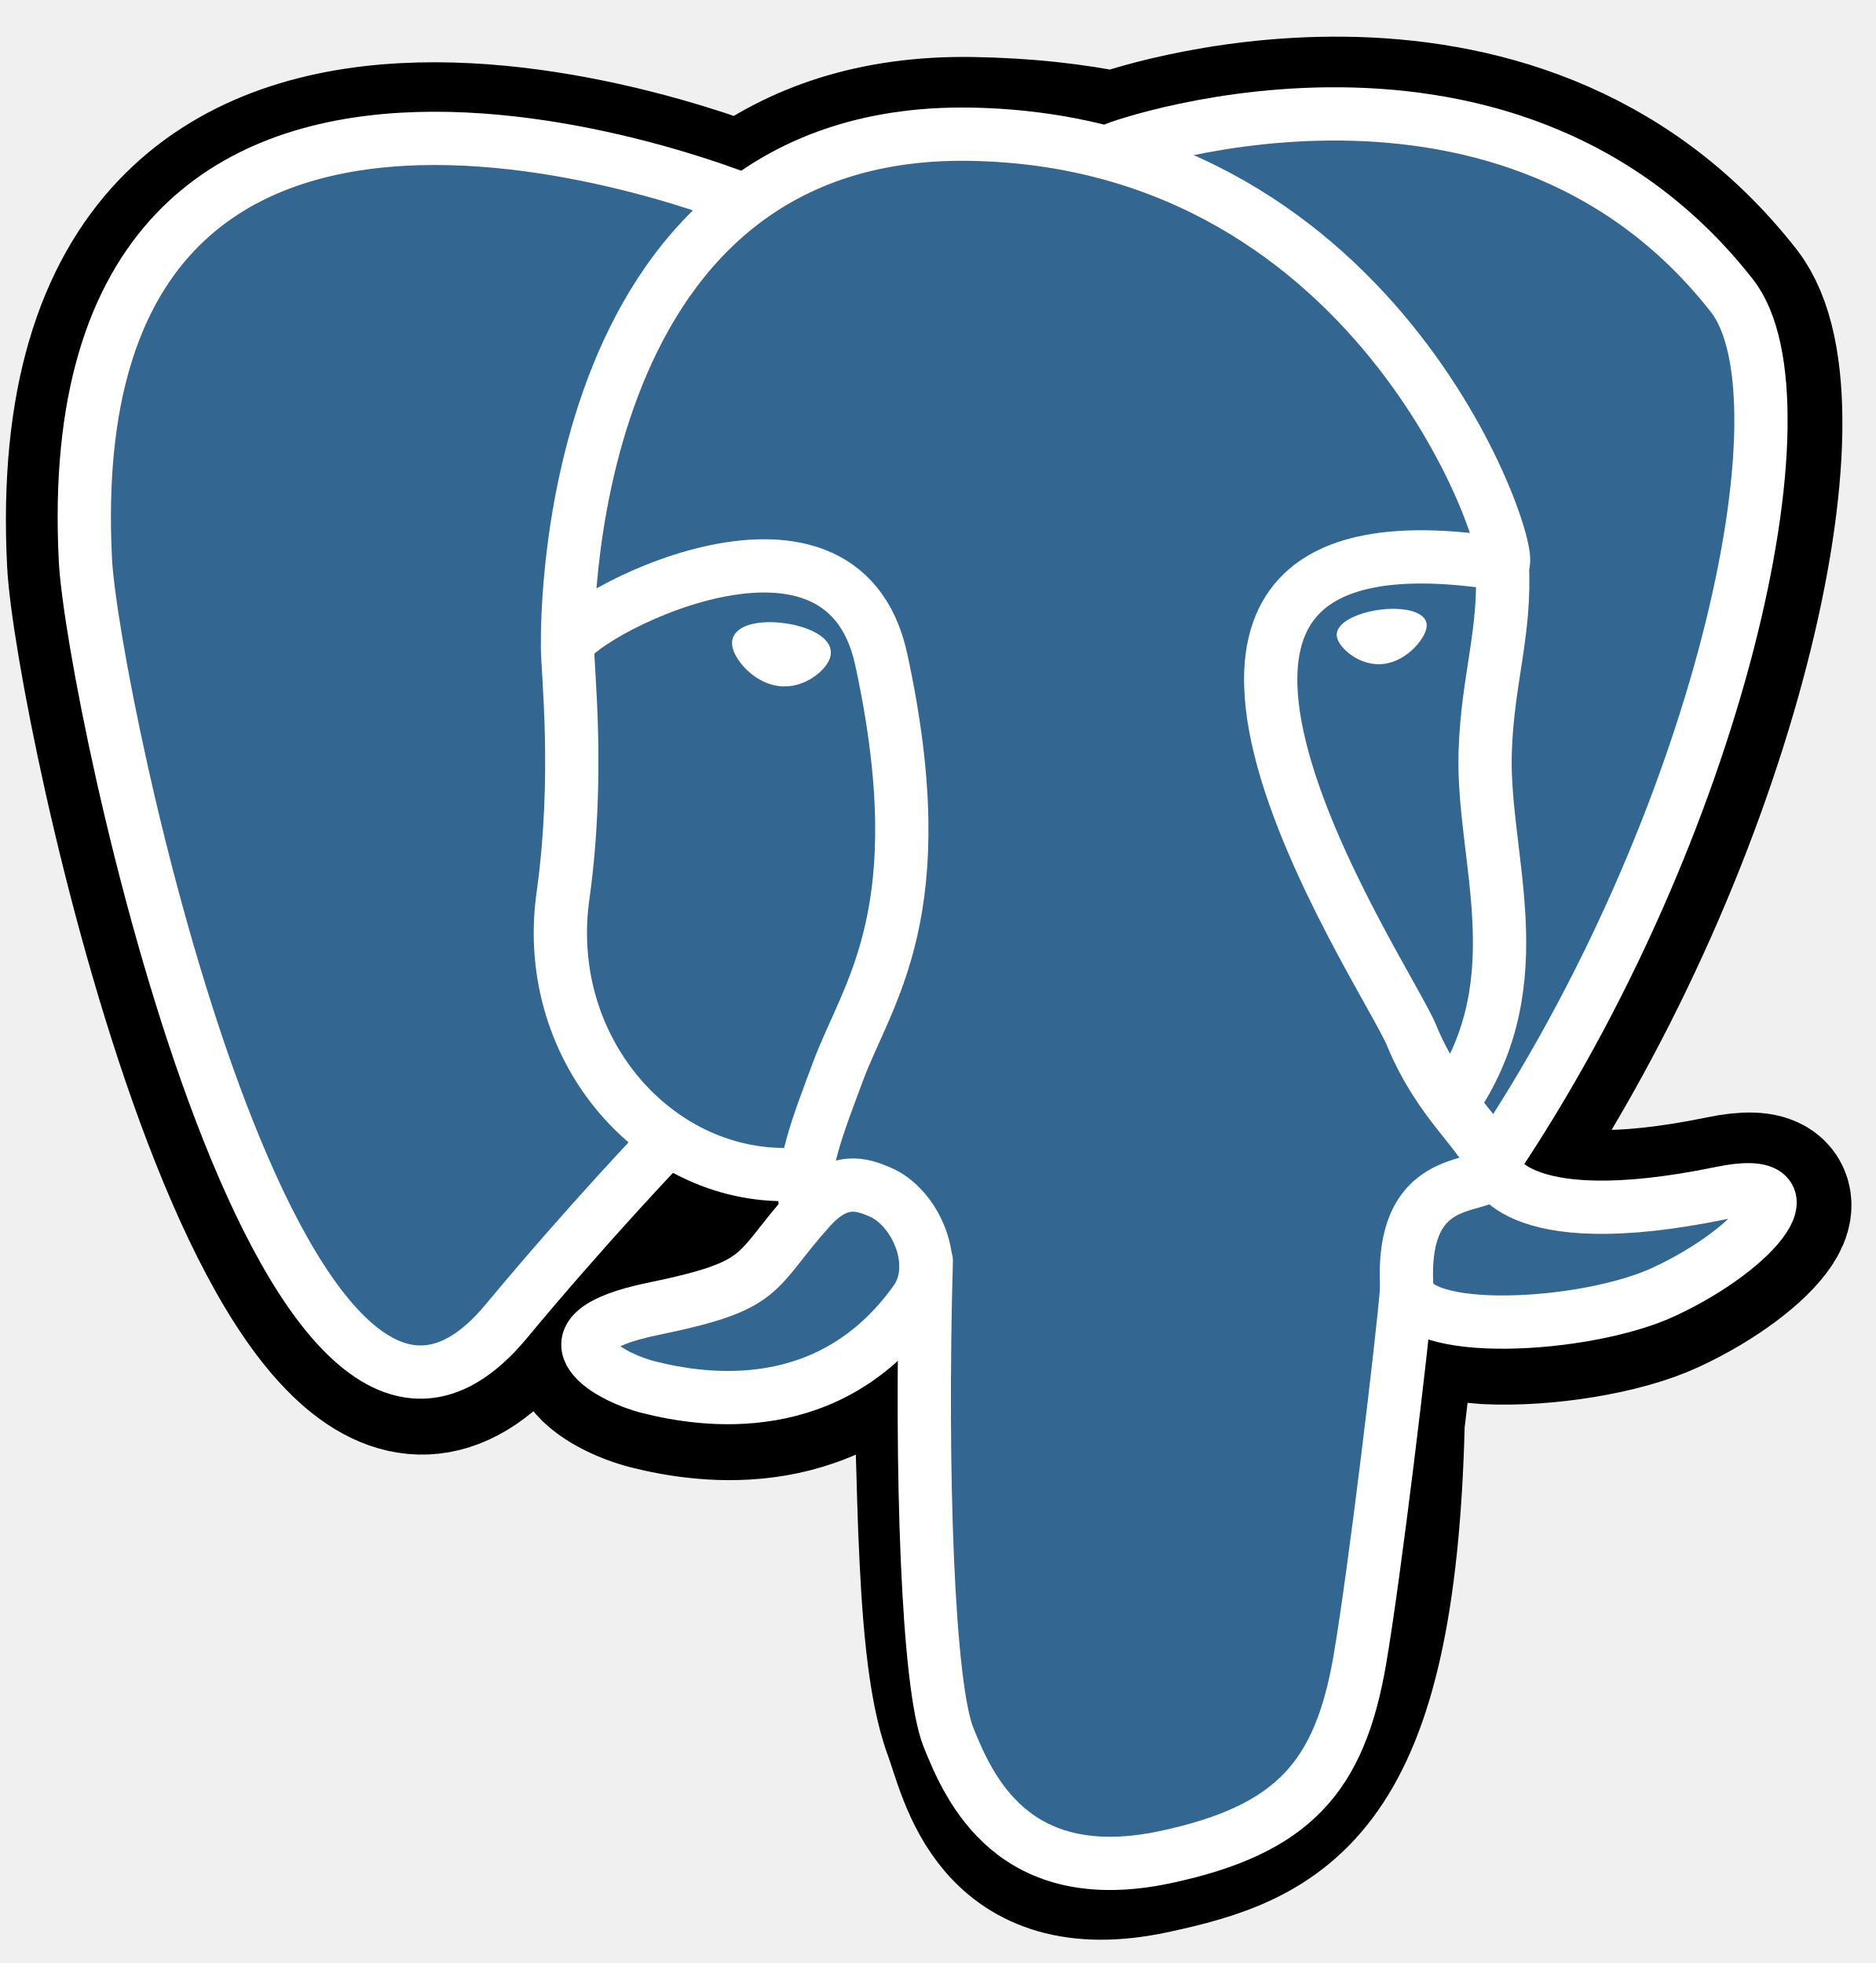
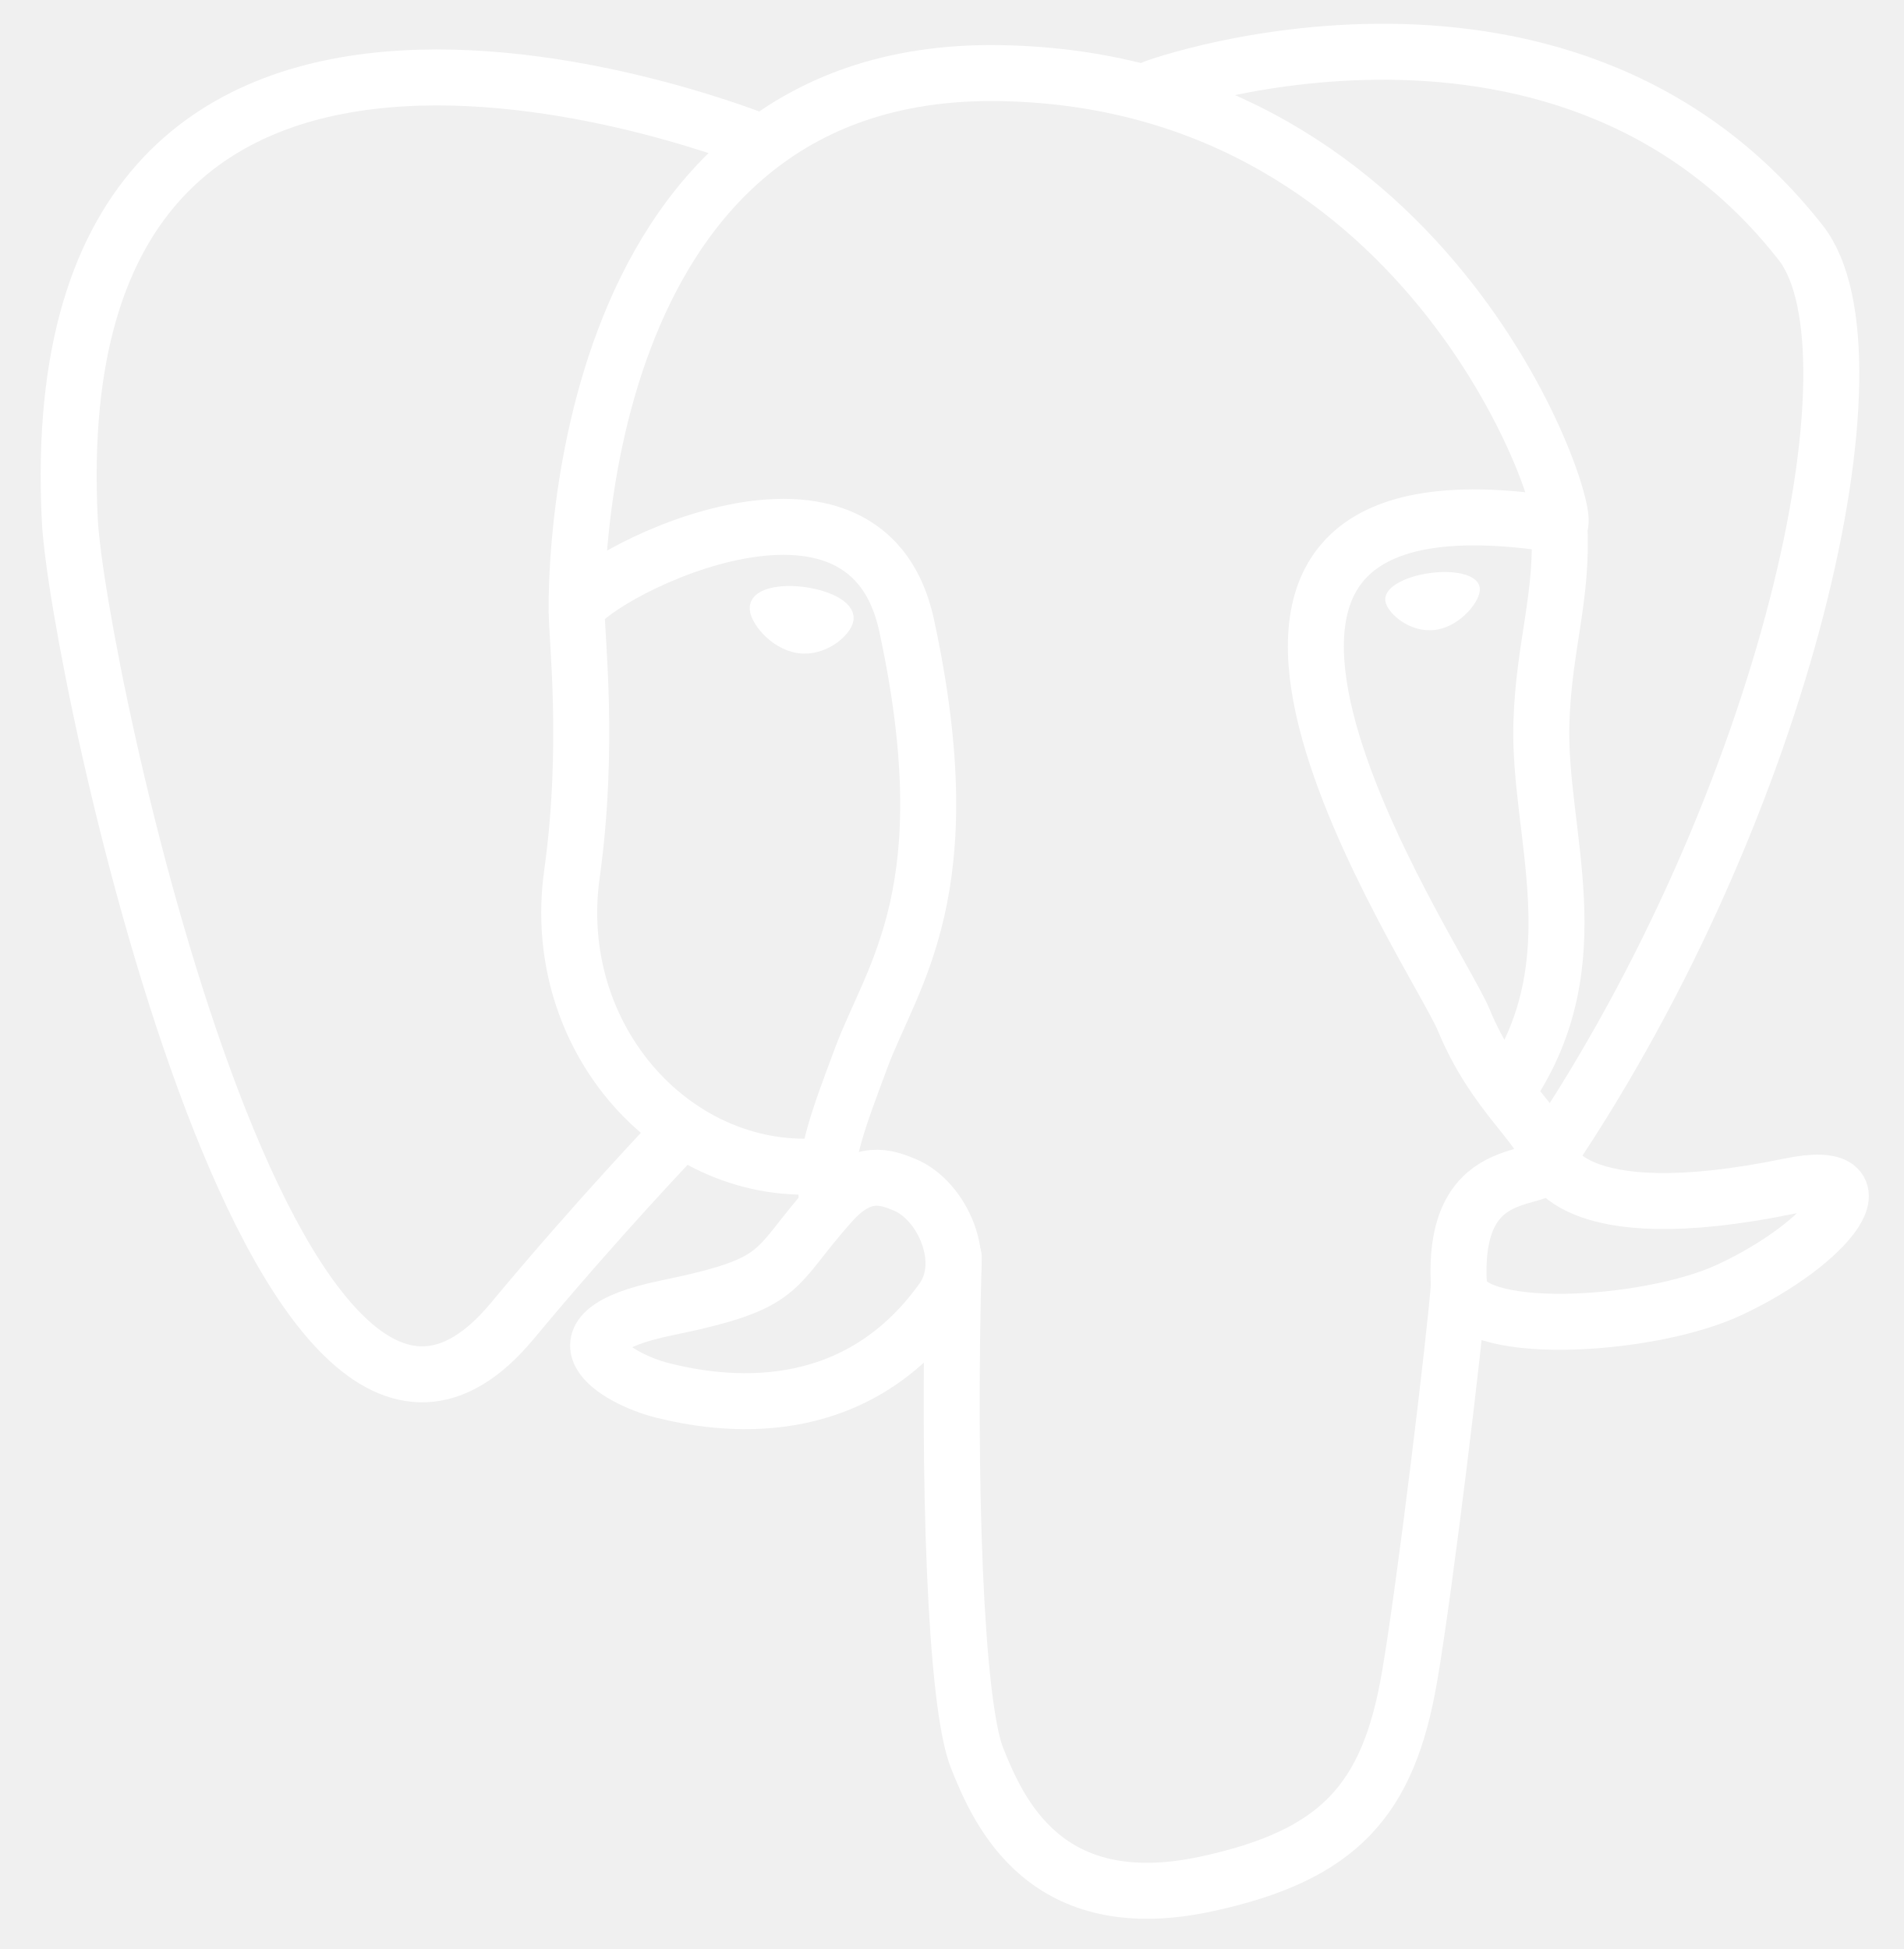
- <svg xmlns="http://www.w3.org/2000/svg" width="43" height="45" viewBox="0 0 43 45" fill="none">
-   <path d="M31.744 32.598C32.022 30.287 31.938 29.948 33.66 30.322L34.097 30.36C35.421 30.421 37.153 30.148 38.171 29.675C40.361 28.659 41.66 26.962 39.5 27.408C34.574 28.424 34.235 26.756 34.235 26.756C39.437 19.037 41.612 9.239 39.735 6.84C34.615 0.298 25.753 3.392 25.604 3.472L25.557 3.481C24.584 3.279 23.494 3.158 22.27 3.138C20.041 3.102 18.349 3.723 17.066 4.696C17.066 4.696 1.256 -1.817 1.992 12.888C2.148 16.016 6.476 36.558 11.637 30.353C13.523 28.084 15.346 26.166 15.346 26.166C16.252 26.767 17.335 27.074 18.472 26.964L18.56 26.889C18.532 27.171 18.544 27.446 18.595 27.772C17.266 29.258 17.656 29.519 14.998 30.066C12.309 30.62 13.889 31.607 14.92 31.865C16.171 32.178 19.064 32.621 21.019 29.884L20.941 30.196C21.463 30.614 21.428 33.196 21.502 35.04C21.576 36.885 21.699 38.606 22.075 39.621C22.451 40.636 22.895 43.251 26.389 42.502C29.308 41.876 31.541 40.975 31.744 32.598" fill="black" />
-   <path d="M31.744 32.598C32.022 30.287 31.938 29.948 33.66 30.322L34.097 30.36C35.421 30.421 37.153 30.148 38.171 29.675C40.361 28.659 41.66 26.962 39.5 27.408C34.574 28.424 34.235 26.756 34.235 26.756C39.437 19.037 41.612 9.239 39.735 6.84C34.615 0.298 25.753 3.392 25.604 3.472L25.557 3.481C24.584 3.279 23.494 3.158 22.27 3.138C20.041 3.102 18.349 3.723 17.066 4.696C17.066 4.696 1.256 -1.817 1.992 12.888C2.148 16.016 6.476 36.558 11.637 30.353C13.523 28.084 15.346 26.166 15.346 26.166C16.252 26.767 17.335 27.074 18.472 26.964L18.56 26.889C18.532 27.171 18.544 27.446 18.595 27.772C17.266 29.258 17.656 29.519 14.998 30.066C12.309 30.62 13.889 31.607 14.92 31.865C16.171 32.178 19.064 32.621 21.019 29.884L20.941 30.196C21.463 30.614 21.428 33.196 21.502 35.04C21.576 36.885 21.699 38.606 22.075 39.621C22.451 40.636 22.895 43.251 26.389 42.502C29.308 41.876 31.541 40.975 31.744 32.598" stroke="black" stroke-width="3.663" />
-   <path d="M39.5 27.407C34.573 28.424 34.234 26.756 34.234 26.756C39.437 19.036 41.611 9.238 39.735 6.84C34.615 0.298 25.752 3.392 25.604 3.472L25.557 3.481C24.583 3.279 23.494 3.158 22.269 3.138C20.04 3.102 18.349 3.723 17.066 4.696C17.066 4.696 1.255 -1.817 1.991 12.887C2.147 16.016 6.474 36.558 11.636 30.353C13.522 28.084 15.345 26.166 15.345 26.166C16.25 26.767 17.334 27.074 18.471 26.964L18.559 26.889C18.531 27.171 18.544 27.446 18.594 27.772C17.265 29.258 17.655 29.519 14.997 30.066C12.308 30.62 13.888 31.607 14.919 31.865C16.17 32.178 19.063 32.621 21.018 29.884L20.94 30.196C21.461 30.614 21.827 32.911 21.766 34.993C21.704 37.075 21.663 38.505 22.074 39.621C22.485 40.738 22.894 43.25 26.388 42.502C29.308 41.876 30.821 40.255 31.031 37.55C31.181 35.627 31.519 35.911 31.54 34.192L31.811 33.378C32.124 30.772 31.861 29.931 33.66 30.322L34.097 30.36C35.421 30.421 37.154 30.147 38.171 29.675C40.361 28.658 41.659 26.961 39.5 27.407H39.5Z" fill="#336791" />
-   <path d="M21.232 28.902C21.096 33.752 21.266 38.636 21.74 39.823C22.215 41.01 23.232 43.319 26.726 42.57C29.645 41.944 30.708 40.733 31.169 38.059C31.508 36.092 32.163 30.629 32.247 29.51" stroke="white" stroke-width="1.221" stroke-linecap="round" stroke-linejoin="round" />
-   <path d="M17.042 4.588C17.042 4.588 1.221 -1.878 1.957 12.826C2.113 15.955 6.441 36.498 11.602 30.293C13.488 28.023 15.194 26.244 15.194 26.244" stroke="white" stroke-width="1.221" stroke-linecap="round" stroke-linejoin="round" />
-   <path d="M25.587 3.408C25.039 3.579 34.387 -0.01 39.7 6.779C41.577 9.177 39.402 18.976 34.2 26.695" stroke="white" stroke-width="1.221" stroke-linecap="round" stroke-linejoin="round" />
-   <path d="M34.201 26.695C34.201 26.695 34.54 28.364 39.468 27.347C41.626 26.901 40.327 28.598 38.138 29.615C36.341 30.449 32.312 30.662 32.246 29.51C32.077 26.537 34.367 27.44 34.202 26.695C34.052 26.024 33.028 25.366 32.351 23.723C31.759 22.29 24.241 11.299 34.436 12.931C34.809 12.854 31.777 3.234 22.236 3.077C12.697 2.921 13.01 14.808 13.01 14.808" stroke="white" stroke-width="1.221" stroke-linecap="round" stroke-linejoin="bevel" />
-   <path d="M18.56 27.712C17.23 29.197 17.621 29.458 14.963 30.006C12.273 30.56 13.853 31.547 14.885 31.804C16.135 32.117 19.029 32.56 20.983 29.823C21.579 28.989 20.98 27.66 20.162 27.321C19.767 27.157 19.239 26.952 18.56 27.712V27.712Z" stroke="white" stroke-width="1.221" stroke-linecap="round" stroke-linejoin="round" />
-   <path d="M18.472 27.686C18.338 26.812 18.759 25.773 19.211 24.557C19.889 22.733 21.453 20.908 20.201 15.121C19.269 10.808 13.012 14.223 13.008 14.808C13.005 15.393 13.291 17.772 12.904 20.543C12.398 24.158 15.205 27.216 18.436 26.904" stroke="white" stroke-width="1.221" stroke-linecap="round" stroke-linejoin="round" />
-   <path d="M16.984 14.72C16.956 14.92 17.349 15.453 17.863 15.524C18.376 15.596 18.814 15.179 18.842 14.98C18.87 14.78 18.477 14.56 17.963 14.489C17.45 14.417 17.011 14.521 16.984 14.72H16.984Z" fill="white" stroke="white" stroke-width="0.407" />
-   <path d="M32.601 14.313C32.629 14.513 32.235 15.046 31.721 15.117C31.209 15.188 30.77 14.772 30.742 14.572C30.714 14.373 31.108 14.153 31.621 14.081C32.134 14.01 32.573 14.114 32.601 14.313V14.313Z" fill="white" stroke="white" stroke-width="0.203" />
-   <path d="M34.435 12.931C34.519 14.498 34.097 15.565 34.044 17.232C33.965 19.657 35.2 22.431 33.34 25.209" stroke="white" stroke-width="1.221" stroke-linecap="round" stroke-linejoin="round" />
+ <svg xmlns="http://www.w3.org/2000/svg" width="42" height="43" viewBox="0 0 42 43" fill="none">
+   <path d="M21.04 27.74C20.903 32.647 21.074 37.588 21.555 38.789C22.035 39.99 23.063 42.325 26.599 41.568C29.552 40.935 30.627 39.709 31.093 37.005C31.437 35.014 32.099 29.488 32.184 28.355" stroke="white" stroke-width="1.235" stroke-linecap="round" stroke-linejoin="round" />
+   <path d="M16.802 3.141C16.802 3.141 0.796 -3.401 1.54 11.476C1.698 14.641 6.076 35.425 11.298 29.147C13.207 26.851 14.932 25.051 14.932 25.051" stroke="white" stroke-width="1.235" stroke-linecap="round" stroke-linejoin="round" />
+   <path d="M25.447 1.947C24.893 2.121 34.351 -1.51 39.726 5.358C41.624 7.784 39.424 17.697 34.161 25.507" stroke="white" stroke-width="1.235" stroke-linecap="round" stroke-linejoin="round" />
+   <path d="M34.162 25.507C34.162 25.507 34.505 27.195 39.489 26.166C41.674 25.715 40.359 27.432 38.144 28.461C36.326 29.305 32.25 29.521 32.184 28.355C32.012 25.347 34.329 26.261 34.162 25.507C34.011 24.828 32.975 24.162 32.289 22.501C31.691 21.051 24.084 9.93 34.399 11.582C34.777 11.504 31.709 1.771 22.056 1.613C12.405 1.454 12.722 13.481 12.722 13.481" stroke="white" stroke-width="1.235" stroke-linecap="round" stroke-linejoin="bevel" />
+   <path d="M18.338 26.536C16.992 28.039 17.388 28.303 14.699 28.857C11.978 29.418 13.576 30.416 14.62 30.677C15.885 30.993 18.812 31.441 20.79 28.672C21.393 27.829 20.787 26.483 19.959 26.14C19.56 25.975 19.025 25.767 18.338 26.536V26.536Z" stroke="white" stroke-width="1.235" stroke-linecap="round" stroke-linejoin="round" />
+   <path d="M18.25 26.51C18.115 25.626 18.541 24.575 18.997 23.344C19.683 21.498 21.266 19.652 20 13.797C19.056 9.434 12.726 12.889 12.722 13.481C12.719 14.072 13.009 16.48 12.617 19.283C12.105 22.941 14.944 26.035 18.213 25.718" stroke="white" stroke-width="1.235" stroke-linecap="round" stroke-linejoin="round" />
+   <path d="M16.745 13.392C16.716 13.594 17.114 14.133 17.634 14.206C18.153 14.278 18.597 13.857 18.625 13.655C18.653 13.453 18.255 13.23 17.735 13.158C17.216 13.085 16.772 13.191 16.745 13.392H16.745Z" fill="white" stroke="white" stroke-width="0.412" />
+   <path d="M32.542 12.98C32.571 13.182 32.173 13.722 31.653 13.794C31.134 13.866 30.69 13.445 30.662 13.243C30.634 13.041 31.032 12.818 31.551 12.746C32.071 12.673 32.514 12.779 32.542 12.98V12.98Z" fill="white" stroke="white" stroke-width="0.206" />
+   <path d="M34.399 11.582C34.484 13.167 34.057 14.246 34.004 15.934C33.924 18.386 35.173 21.193 33.291 24.004" stroke="white" stroke-width="1.235" stroke-linecap="round" stroke-linejoin="round" />
</svg>
